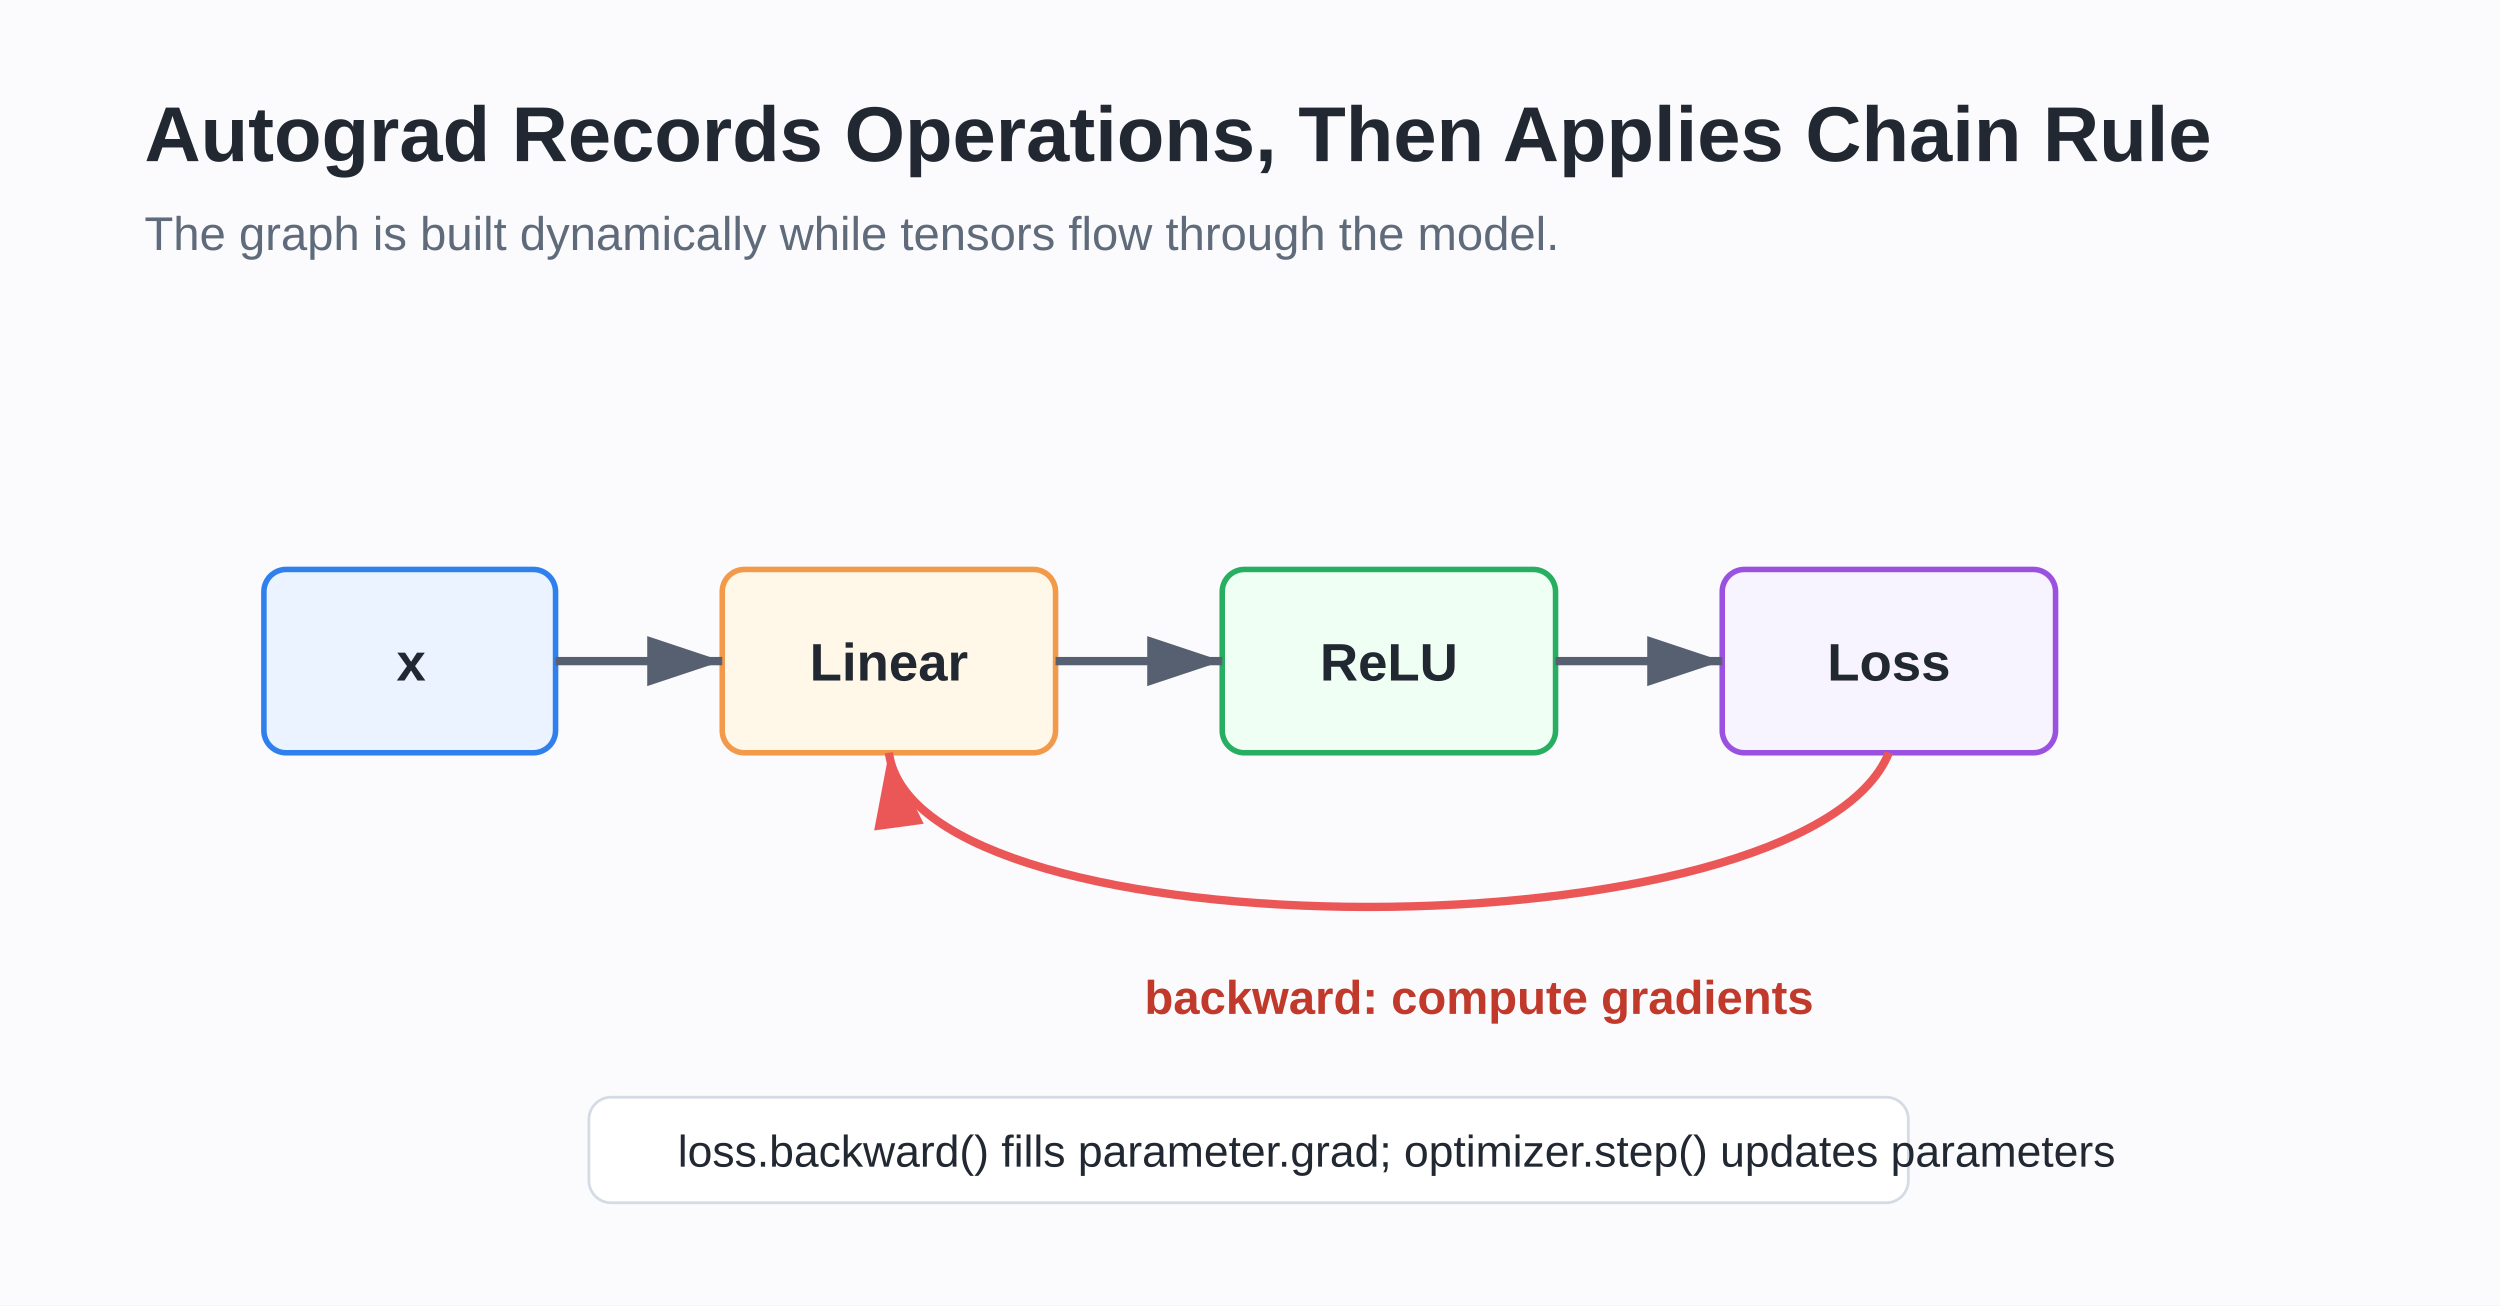
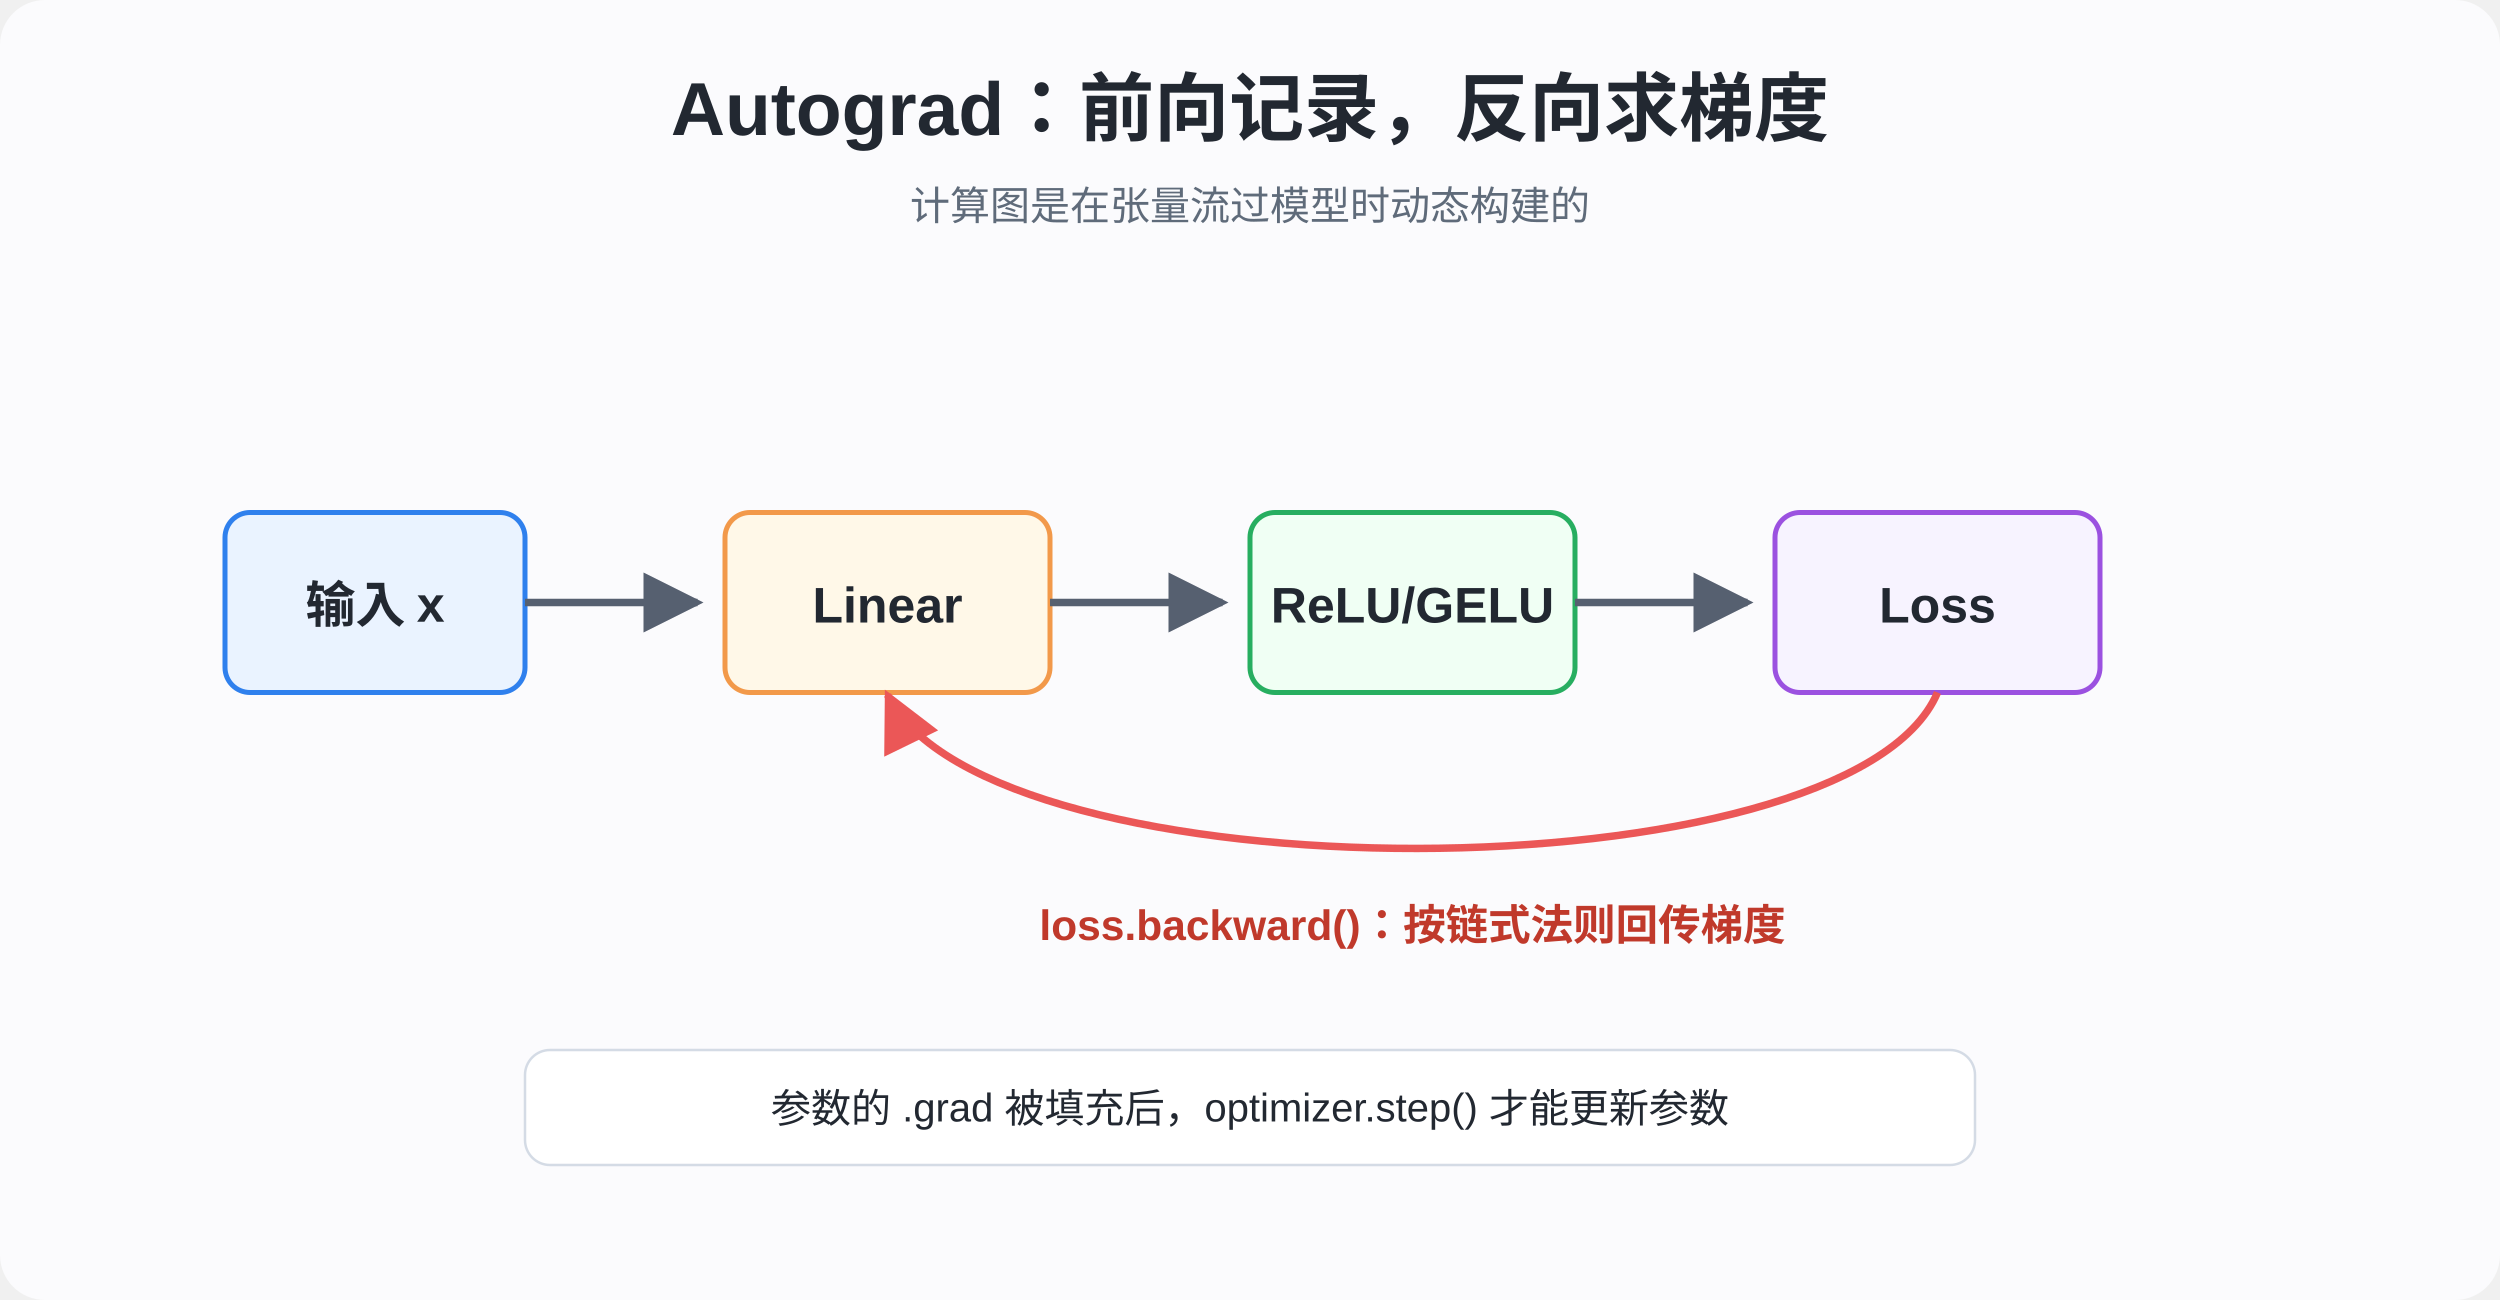
- <svg xmlns="http://www.w3.org/2000/svg" width="900" height="470" viewBox="0 0 900 470" role="img" aria-labelledby="title desc">
-   <rect width="900" height="470" fill="#fbfbfd" />
-   <text x="52" y="58" font-family="Arial, sans-serif" font-size="28" font-weight="700" fill="#222831">Autograd Records Operations, Then Applies Chain Rule</text>
-   <text x="52" y="90" font-family="Arial, sans-serif" font-size="17" fill="#5f6b7a">The graph is built dynamically while tensors flow through the model.</text>
-   <g font-family="Arial, sans-serif" text-anchor="middle">
-     <rect x="95" y="205" width="105" height="66" rx="8" fill="#eaf3ff" stroke="#2f80ed" stroke-width="2" />
-     <text x="148" y="245" font-size="19" font-weight="700" fill="#222831">x</text>
-     <rect x="260" y="205" width="120" height="66" rx="8" fill="#fff8e8" stroke="#f2994a" stroke-width="2" />
-     <text x="320" y="245" font-size="19" font-weight="700" fill="#222831">Linear</text>
-     <rect x="440" y="205" width="120" height="66" rx="8" fill="#f0fff4" stroke="#27ae60" stroke-width="2" />
-     <text x="500" y="245" font-size="19" font-weight="700" fill="#222831">ReLU</text>
-     <rect x="620" y="205" width="120" height="66" rx="8" fill="#f7f3ff" stroke="#9b51e0" stroke-width="2" />
-     <text x="680" y="245" font-size="19" font-weight="700" fill="#222831">Loss</text>
-   </g>
-   <path d="M200 238 L260 238" stroke="#566070" stroke-width="3" marker-end="url(#arrow)" />
-   <path d="M380 238 L440 238" stroke="#566070" stroke-width="3" marker-end="url(#arrow)" />
-   <path d="M560 238 L620 238" stroke="#566070" stroke-width="3" marker-end="url(#arrow)" />
-   <path d="M680 271 C650 345 330 345 320 271" stroke="#eb5757" stroke-width="3" fill="none" marker-end="url(#redArrow)" />
-   <text x="412" y="365" font-family="Arial, sans-serif" font-size="17" font-weight="700" fill="#c0392b">backward: compute gradients</text>
-   <rect x="212" y="395" width="475" height="38" rx="8" fill="#ffffff" stroke="#d4dbe5" />
-   <text x="244" y="420" font-family="Arial, sans-serif" font-size="16" fill="#222831">loss.backward() fills parameter.grad; optimizer.step() updates parameters</text>
+ <svg xmlns="http://www.w3.org/2000/svg" width="1000" height="520" viewBox="0 0 1000 520" role="img" aria-labelledby="title desc">
  <defs>
-     <marker id="arrow" markerWidth="12" markerHeight="12" refX="9" refY="3" orient="auto" markerUnits="strokeWidth">
-       <path d="M0,0 L0,6 L9,3 z" fill="#566070" />
+     <marker id="arrow" viewBox="0 0 10 10" refX="9" refY="5" markerWidth="8" markerHeight="8" orient="auto-start-reverse">
+       <path d="M 0 0 L 10 5 L 0 10 z" fill="#566070" />
    </marker>
-     <marker id="redArrow" markerWidth="12" markerHeight="12" refX="9" refY="3" orient="auto" markerUnits="strokeWidth">
-       <path d="M0,0 L0,6 L9,3 z" fill="#eb5757" />
+     <marker id="redArrow" viewBox="0 0 10 10" refX="9" refY="5" markerWidth="8" markerHeight="8" orient="auto-start-reverse">
+       <path d="M 0 0 L 10 5 L 0 10 z" fill="#eb5757" />
    </marker>
  </defs>
+   <rect width="1000" height="520" rx="18" fill="#fbfbfd" />
+   <text x="500" y="54" text-anchor="middle" font-family="Arial, Microsoft YaHei, sans-serif" font-size="30" font-weight="700" fill="#222831">Autograd：前向记录，反向求梯度</text>
+   <text x="500" y="88" text-anchor="middle" font-family="Arial, Microsoft YaHei, sans-serif" font-size="16" fill="#5f6b7a">计算图是在张量流过模型时动态构建的</text>
+   <g font-family="Arial, Microsoft YaHei, sans-serif" text-anchor="middle">
+     <rect x="90" y="205" width="120" height="72" rx="10" fill="#eaf3ff" stroke="#2f80ed" stroke-width="2" />
+     <text x="150" y="249" font-size="20" font-weight="700" fill="#222831">输入 x</text>
+     <rect x="290" y="205" width="130" height="72" rx="10" fill="#fff8e8" stroke="#f2994a" stroke-width="2" />
+     <text x="355" y="249" font-size="20" font-weight="700" fill="#222831">Linear</text>
+     <rect x="500" y="205" width="130" height="72" rx="10" fill="#f0fff4" stroke="#27ae60" stroke-width="2" />
+     <text x="565" y="249" font-size="20" font-weight="700" fill="#222831">ReLU/GELU</text>
+     <rect x="710" y="205" width="130" height="72" rx="10" fill="#f7f3ff" stroke="#9b51e0" stroke-width="2" />
+     <text x="775" y="249" font-size="20" font-weight="700" fill="#222831">Loss</text>
+   </g>
+   <path d="M210 241 H279" stroke="#566070" stroke-width="3" marker-end="url(#arrow)" />
+   <path d="M420 241 H489" stroke="#566070" stroke-width="3" marker-end="url(#arrow)" />
+   <path d="M630 241 H699" stroke="#566070" stroke-width="3" marker-end="url(#arrow)" />
+   <path d="M775 277 C740 360 395 360 355 278" stroke="#eb5757" stroke-width="3" fill="none" marker-end="url(#redArrow)" />
+   <text x="565" y="376" text-anchor="middle" font-family="Arial, Microsoft YaHei, sans-serif" font-size="17" font-weight="700" fill="#c0392b">loss.backward()：按链式法则回传梯度</text>
+   <rect x="210" y="420" width="580" height="46" rx="10" fill="#ffffff" stroke="#d4dbe5" />
+   <text x="500" y="449" text-anchor="middle" font-family="Arial, Microsoft YaHei, sans-serif" font-size="16" fill="#222831">参数的 .grad 被填充后，optimizer.step() 才能更新参数</text>
</svg>
